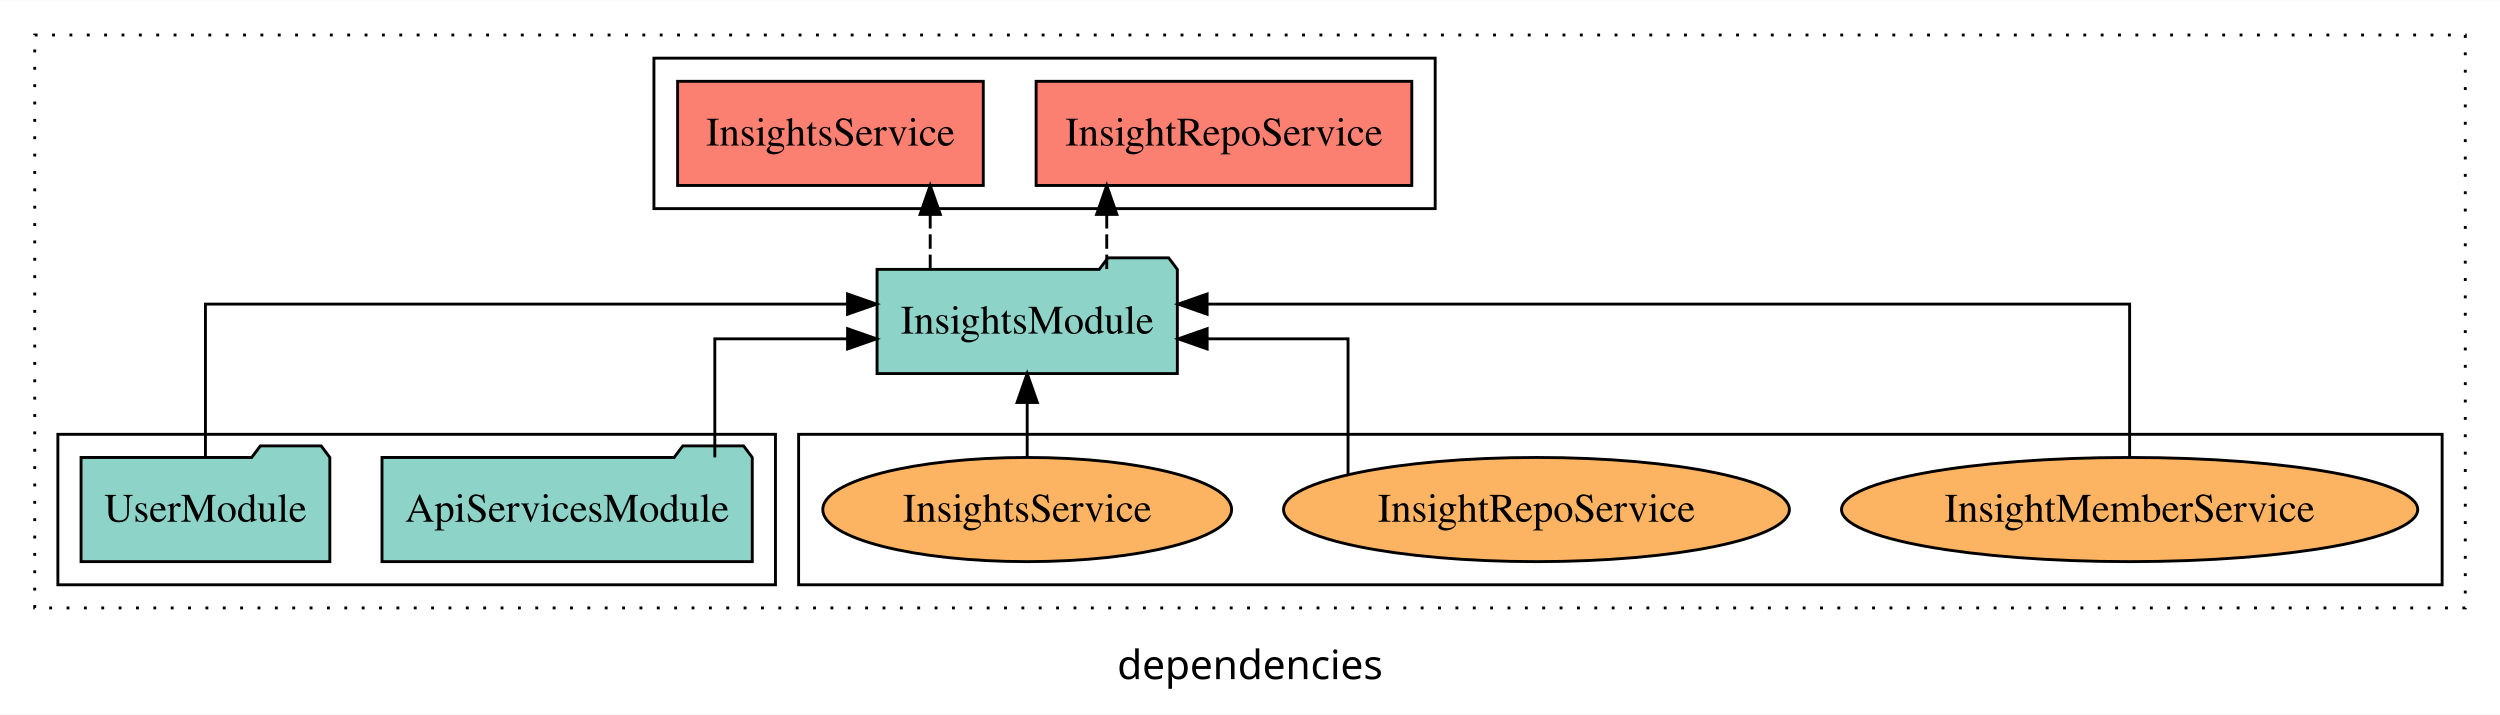
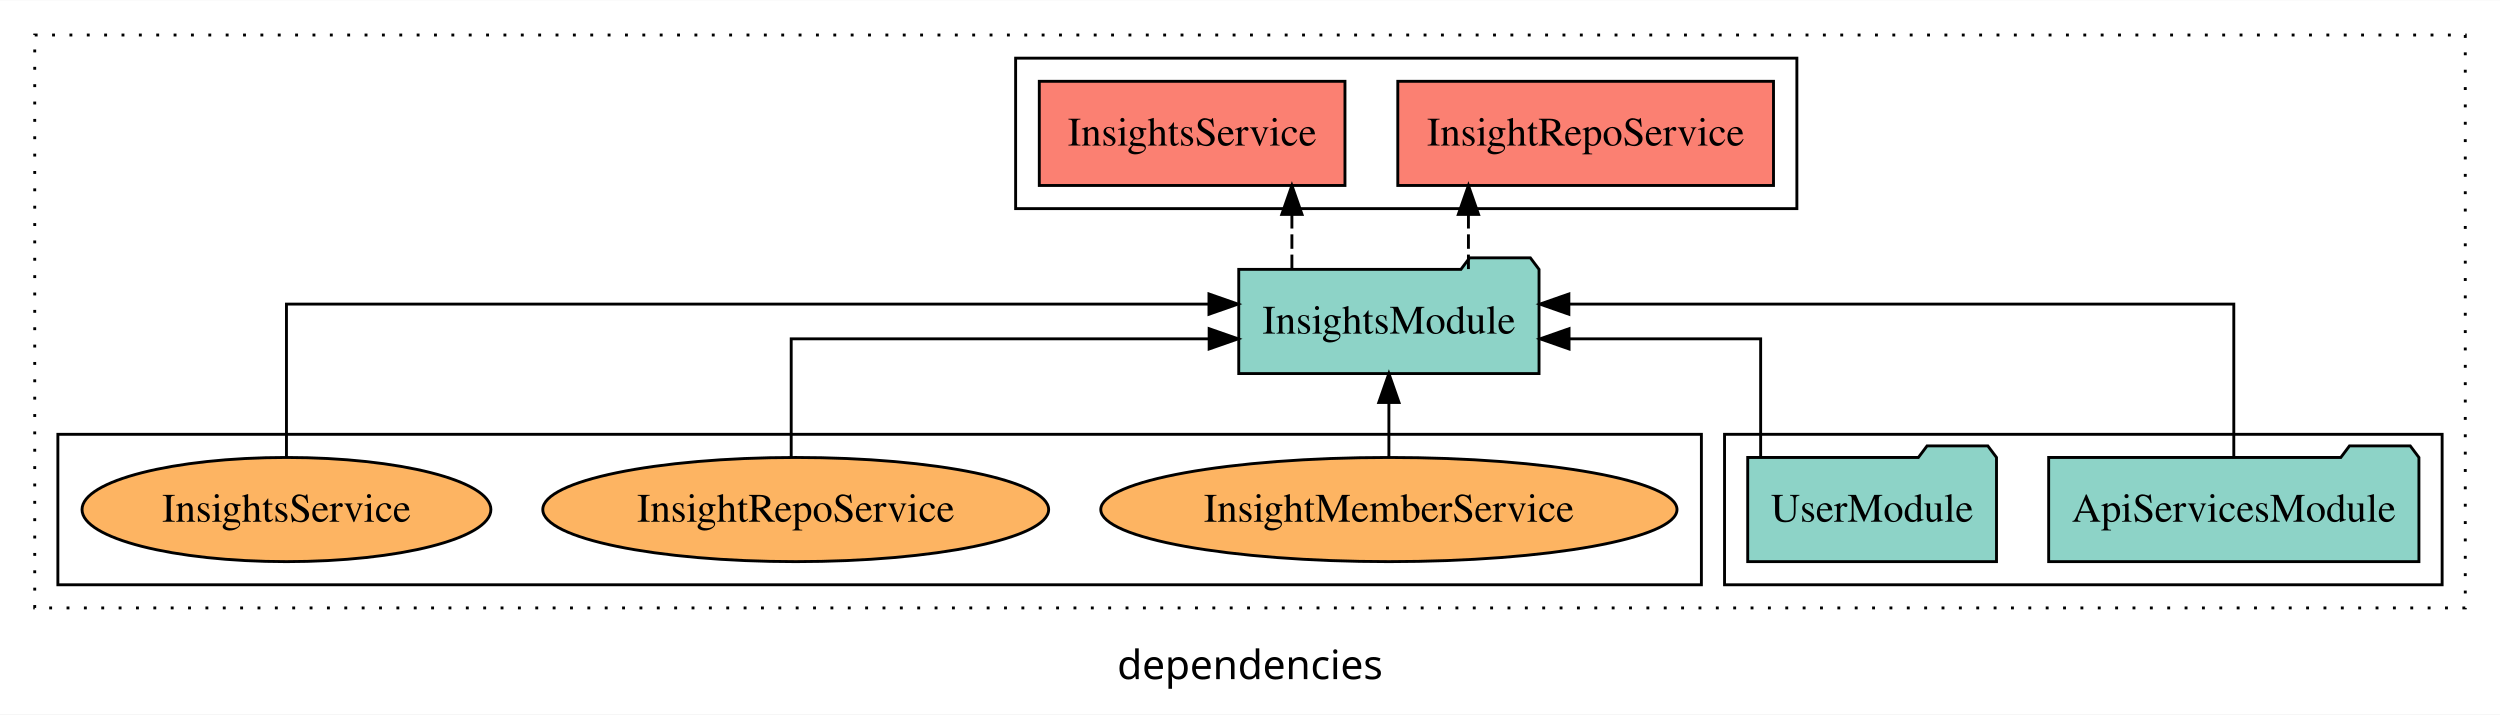
<svg xmlns="http://www.w3.org/2000/svg" width="864pt" height="247pt" viewBox="0.00 0.00 864.00 246.80">
  <g id="graph0" class="graph" transform="scale(1 1) rotate(0) translate(4 242.8)">
    <polygon fill="white" stroke="transparent" points="-4,4 -4,-242.8 860,-242.8 860,4 -4,4" />
    <text text-anchor="middle" x="428" y="-8.2" font-family="sans-serif" font-size="14.00">dependencies</text>
    <g id="clust1" class="cluster">
      <polygon fill="none" stroke="black" stroke-dasharray="1,5" points="8,-32.8 8,-230.8 848,-230.8 848,-32.8 8,-32.8" />
    </g>
+     <g id="clust3" class="cluster">
+       <polygon fill="none" stroke="black" points="592,-40.8 592,-92.8 840,-92.8 840,-40.8 592,-40.8" />
+     </g>
    <g id="clust6" class="cluster">
-       <polygon fill="none" stroke="black" points="272,-40.8 272,-92.8 840,-92.8 840,-40.8 272,-40.8" />
-     </g>
-     <g id="clust3" class="cluster">
-       <polygon fill="none" stroke="black" points="16,-40.8 16,-92.8 264,-92.8 264,-40.8 16,-40.8" />
+       <polygon fill="none" stroke="black" points="16,-40.8 16,-92.8 584,-92.8 584,-40.8 16,-40.8" />
    </g>
    <g id="clust4" class="cluster">
-       <polygon fill="none" stroke="black" points="222,-170.8 222,-222.8 492,-222.8 492,-170.8 222,-170.8" />
+       <polygon fill="none" stroke="black" points="347,-170.8 347,-222.8 617,-222.8 617,-170.8 347,-170.8" />
    </g>
    <g id="node1" class="node">
-       <polygon fill="#8dd3c7" stroke="black" points="255.98,-84.8 252.98,-88.8 231.98,-88.8 228.98,-84.8 128.02,-84.8 128.02,-48.8 255.98,-48.8 255.98,-84.8" />
-       <text text-anchor="middle" x="192" y="-62.6" font-family="Times,serif" font-size="14.00">ApiServicesModule</text>
+       <polygon fill="#8dd3c7" stroke="black" points="831.98,-84.8 828.98,-88.8 807.98,-88.8 804.98,-84.8 704.02,-84.8 704.02,-48.8 831.98,-48.8 831.98,-84.8" />
+       <text text-anchor="middle" x="768" y="-62.6" font-family="Times,serif" font-size="14.00">ApiServicesModule</text>
    </g>
    <g id="node3" class="node">
-       <polygon fill="#8dd3c7" stroke="black" points="402.89,-149.8 399.89,-153.8 378.89,-153.8 375.89,-149.8 299.11,-149.8 299.11,-113.8 402.89,-113.8 402.89,-149.8" />
-       <text text-anchor="middle" x="351" y="-127.6" font-family="Times,serif" font-size="14.00">InsightsModule</text>
+       <polygon fill="#8dd3c7" stroke="black" points="527.89,-149.8 524.89,-153.8 503.89,-153.8 500.89,-149.8 424.11,-149.8 424.11,-113.8 527.89,-113.8 527.89,-149.8" />
+       <text text-anchor="middle" x="476" y="-127.6" font-family="Times,serif" font-size="14.00">InsightsModule</text>
    </g>
    <g id="edge1" class="edge">
-       <path fill="none" stroke="black" d="M243.04,-84.82C243.04,-102.17 243.04,-125.8 243.04,-125.8 243.04,-125.8 288.92,-125.8 288.92,-125.8" />
-       <polygon fill="black" stroke="black" points="288.92,-129.3 298.92,-125.8 288.92,-122.3 288.92,-129.3" />
+       <path fill="none" stroke="black" d="M768,-85.08C768,-106.12 768,-137.8 768,-137.8 768,-137.8 538.2,-137.8 538.2,-137.8" />
+       <polygon fill="black" stroke="black" points="538.2,-134.3 528.2,-137.8 538.2,-141.3 538.2,-134.3" />
    </g>
    <g id="node2" class="node">
-       <polygon fill="#8dd3c7" stroke="black" points="109.99,-84.8 106.99,-88.8 85.99,-88.8 82.99,-84.8 24.01,-84.8 24.01,-48.8 109.99,-48.8 109.99,-84.8" />
-       <text text-anchor="middle" x="67" y="-62.6" font-family="Times,serif" font-size="14.00">UserModule</text>
+       <polygon fill="#8dd3c7" stroke="black" points="685.99,-84.8 682.99,-88.8 661.99,-88.8 658.99,-84.8 600.01,-84.8 600.01,-48.8 685.99,-48.8 685.99,-84.8" />
+       <text text-anchor="middle" x="643" y="-62.6" font-family="Times,serif" font-size="14.00">UserModule</text>
    </g>
    <g id="edge2" class="edge">
-       <path fill="none" stroke="black" d="M67,-85.08C67,-106.12 67,-137.8 67,-137.8 67,-137.8 288.91,-137.8 288.91,-137.8" />
-       <polygon fill="black" stroke="black" points="288.91,-141.3 298.91,-137.8 288.91,-134.3 288.91,-141.3" />
+       <path fill="none" stroke="black" d="M604.48,-84.82C604.48,-102.17 604.48,-125.8 604.48,-125.8 604.48,-125.8 538.26,-125.8 538.26,-125.8" />
+       <polygon fill="black" stroke="black" points="538.26,-122.3 528.26,-125.8 538.26,-129.3 538.26,-122.3" />
    </g>
    <g id="node4" class="node">
-       <polygon fill="#fb8072" stroke="black" points="483.92,-214.8 354.08,-214.8 354.08,-178.8 483.92,-178.8 483.92,-214.8" />
-       <text text-anchor="middle" x="419" y="-192.6" font-family="Times,serif" font-size="14.00">InsightRepoService </text>
+       <polygon fill="#fb8072" stroke="black" points="608.92,-214.8 479.08,-214.8 479.08,-178.8 608.92,-178.8 608.92,-214.8" />
+       <text text-anchor="middle" x="544" y="-192.6" font-family="Times,serif" font-size="14.00">InsightRepoService </text>
    </g>
    <g id="edge3" class="edge">
-       <path fill="none" stroke="black" stroke-dasharray="5,2" d="M378.49,-149.91C378.49,-149.91 378.49,-168.79 378.49,-168.79" />
-       <polygon fill="black" stroke="black" points="374.99,-168.79 378.49,-178.79 381.99,-168.79 374.99,-168.79" />
+       <path fill="none" stroke="black" stroke-dasharray="5,2" d="M503.49,-149.91C503.49,-149.91 503.49,-168.79 503.49,-168.79" />
+       <polygon fill="black" stroke="black" points="499.99,-168.79 503.49,-178.79 506.99,-168.79 499.99,-168.79" />
    </g>
    <g id="node5" class="node">
-       <polygon fill="#fb8072" stroke="black" points="335.82,-214.8 230.18,-214.8 230.18,-178.8 335.82,-178.8 335.82,-214.8" />
-       <text text-anchor="middle" x="283" y="-192.6" font-family="Times,serif" font-size="14.00">InsightsService </text>
+       <polygon fill="#fb8072" stroke="black" points="460.82,-214.8 355.18,-214.8 355.18,-178.8 460.82,-178.8 460.82,-214.8" />
+       <text text-anchor="middle" x="408" y="-192.6" font-family="Times,serif" font-size="14.00">InsightsService </text>
    </g>
    <g id="edge4" class="edge">
-       <path fill="none" stroke="black" stroke-dasharray="5,2" d="M317.48,-149.91C317.48,-149.91 317.48,-168.79 317.48,-168.79" />
-       <polygon fill="black" stroke="black" points="313.98,-168.79 317.48,-178.79 320.98,-168.79 313.98,-168.79" />
+       <path fill="none" stroke="black" stroke-dasharray="5,2" d="M442.48,-149.91C442.48,-149.91 442.48,-168.79 442.48,-168.79" />
+       <polygon fill="black" stroke="black" points="438.98,-168.79 442.48,-178.79 445.98,-168.79 438.98,-168.79" />
    </g>
    <g id="node6" class="node">
-       <ellipse fill="#fdb462" stroke="black" cx="732" cy="-66.8" rx="99.57" ry="18" />
-       <text text-anchor="middle" x="732" y="-62.6" font-family="Times,serif" font-size="14.00">InsightMemberService</text>
+       <ellipse fill="#fdb462" stroke="black" cx="476" cy="-66.8" rx="99.57" ry="18" />
+       <text text-anchor="middle" x="476" y="-62.6" font-family="Times,serif" font-size="14.00">InsightMemberService</text>
    </g>
    <g id="edge5" class="edge">
-       <path fill="none" stroke="black" d="M732,-85.08C732,-106.12 732,-137.8 732,-137.8 732,-137.8 413.18,-137.8 413.18,-137.8" />
-       <polygon fill="black" stroke="black" points="413.18,-134.3 403.18,-137.8 413.18,-141.3 413.18,-134.3" />
+       <path fill="none" stroke="black" d="M476,-84.91C476,-84.91 476,-103.79 476,-103.79" />
+       <polygon fill="black" stroke="black" points="472.5,-103.79 476,-113.79 479.5,-103.79 472.5,-103.79" />
    </g>
    <g id="node7" class="node">
-       <ellipse fill="#fdb462" stroke="black" cx="527" cy="-66.8" rx="87.41" ry="18" />
-       <text text-anchor="middle" x="527" y="-62.6" font-family="Times,serif" font-size="14.00">InsightRepoService</text>
+       <ellipse fill="#fdb462" stroke="black" cx="271" cy="-66.8" rx="87.41" ry="18" />
+       <text text-anchor="middle" x="271" y="-62.6" font-family="Times,serif" font-size="14.00">InsightRepoService</text>
    </g>
    <g id="edge6" class="edge">
-       <path fill="none" stroke="black" d="M461.88,-79.02C461.88,-96.31 461.88,-125.8 461.88,-125.8 461.88,-125.8 413.19,-125.8 413.19,-125.8" />
-       <polygon fill="black" stroke="black" points="413.19,-122.3 403.19,-125.8 413.19,-129.3 413.19,-122.3" />
+       <path fill="none" stroke="black" d="M269.44,-84.82C269.44,-102.17 269.44,-125.8 269.44,-125.8 269.44,-125.8 413.88,-125.8 413.88,-125.8" />
+       <polygon fill="black" stroke="black" points="413.88,-129.3 423.88,-125.8 413.88,-122.3 413.88,-129.3" />
    </g>
    <g id="node8" class="node">
-       <ellipse fill="#fdb462" stroke="black" cx="351" cy="-66.8" rx="70.65" ry="18" />
-       <text text-anchor="middle" x="351" y="-62.6" font-family="Times,serif" font-size="14.00">InsightsService</text>
+       <ellipse fill="#fdb462" stroke="black" cx="95" cy="-66.8" rx="70.65" ry="18" />
+       <text text-anchor="middle" x="95" y="-62.6" font-family="Times,serif" font-size="14.00">InsightsService</text>
    </g>
    <g id="edge7" class="edge">
-       <path fill="none" stroke="black" d="M351,-84.91C351,-84.91 351,-103.79 351,-103.79" />
-       <polygon fill="black" stroke="black" points="347.5,-103.79 351,-113.79 354.5,-103.79 347.5,-103.79" />
+       <path fill="none" stroke="black" d="M95,-85.08C95,-106.12 95,-137.8 95,-137.8 95,-137.8 413.82,-137.8 413.82,-137.8" />
+       <polygon fill="black" stroke="black" points="413.82,-141.3 423.82,-137.8 413.82,-134.3 413.82,-141.3" />
    </g>
  </g>
</svg>
